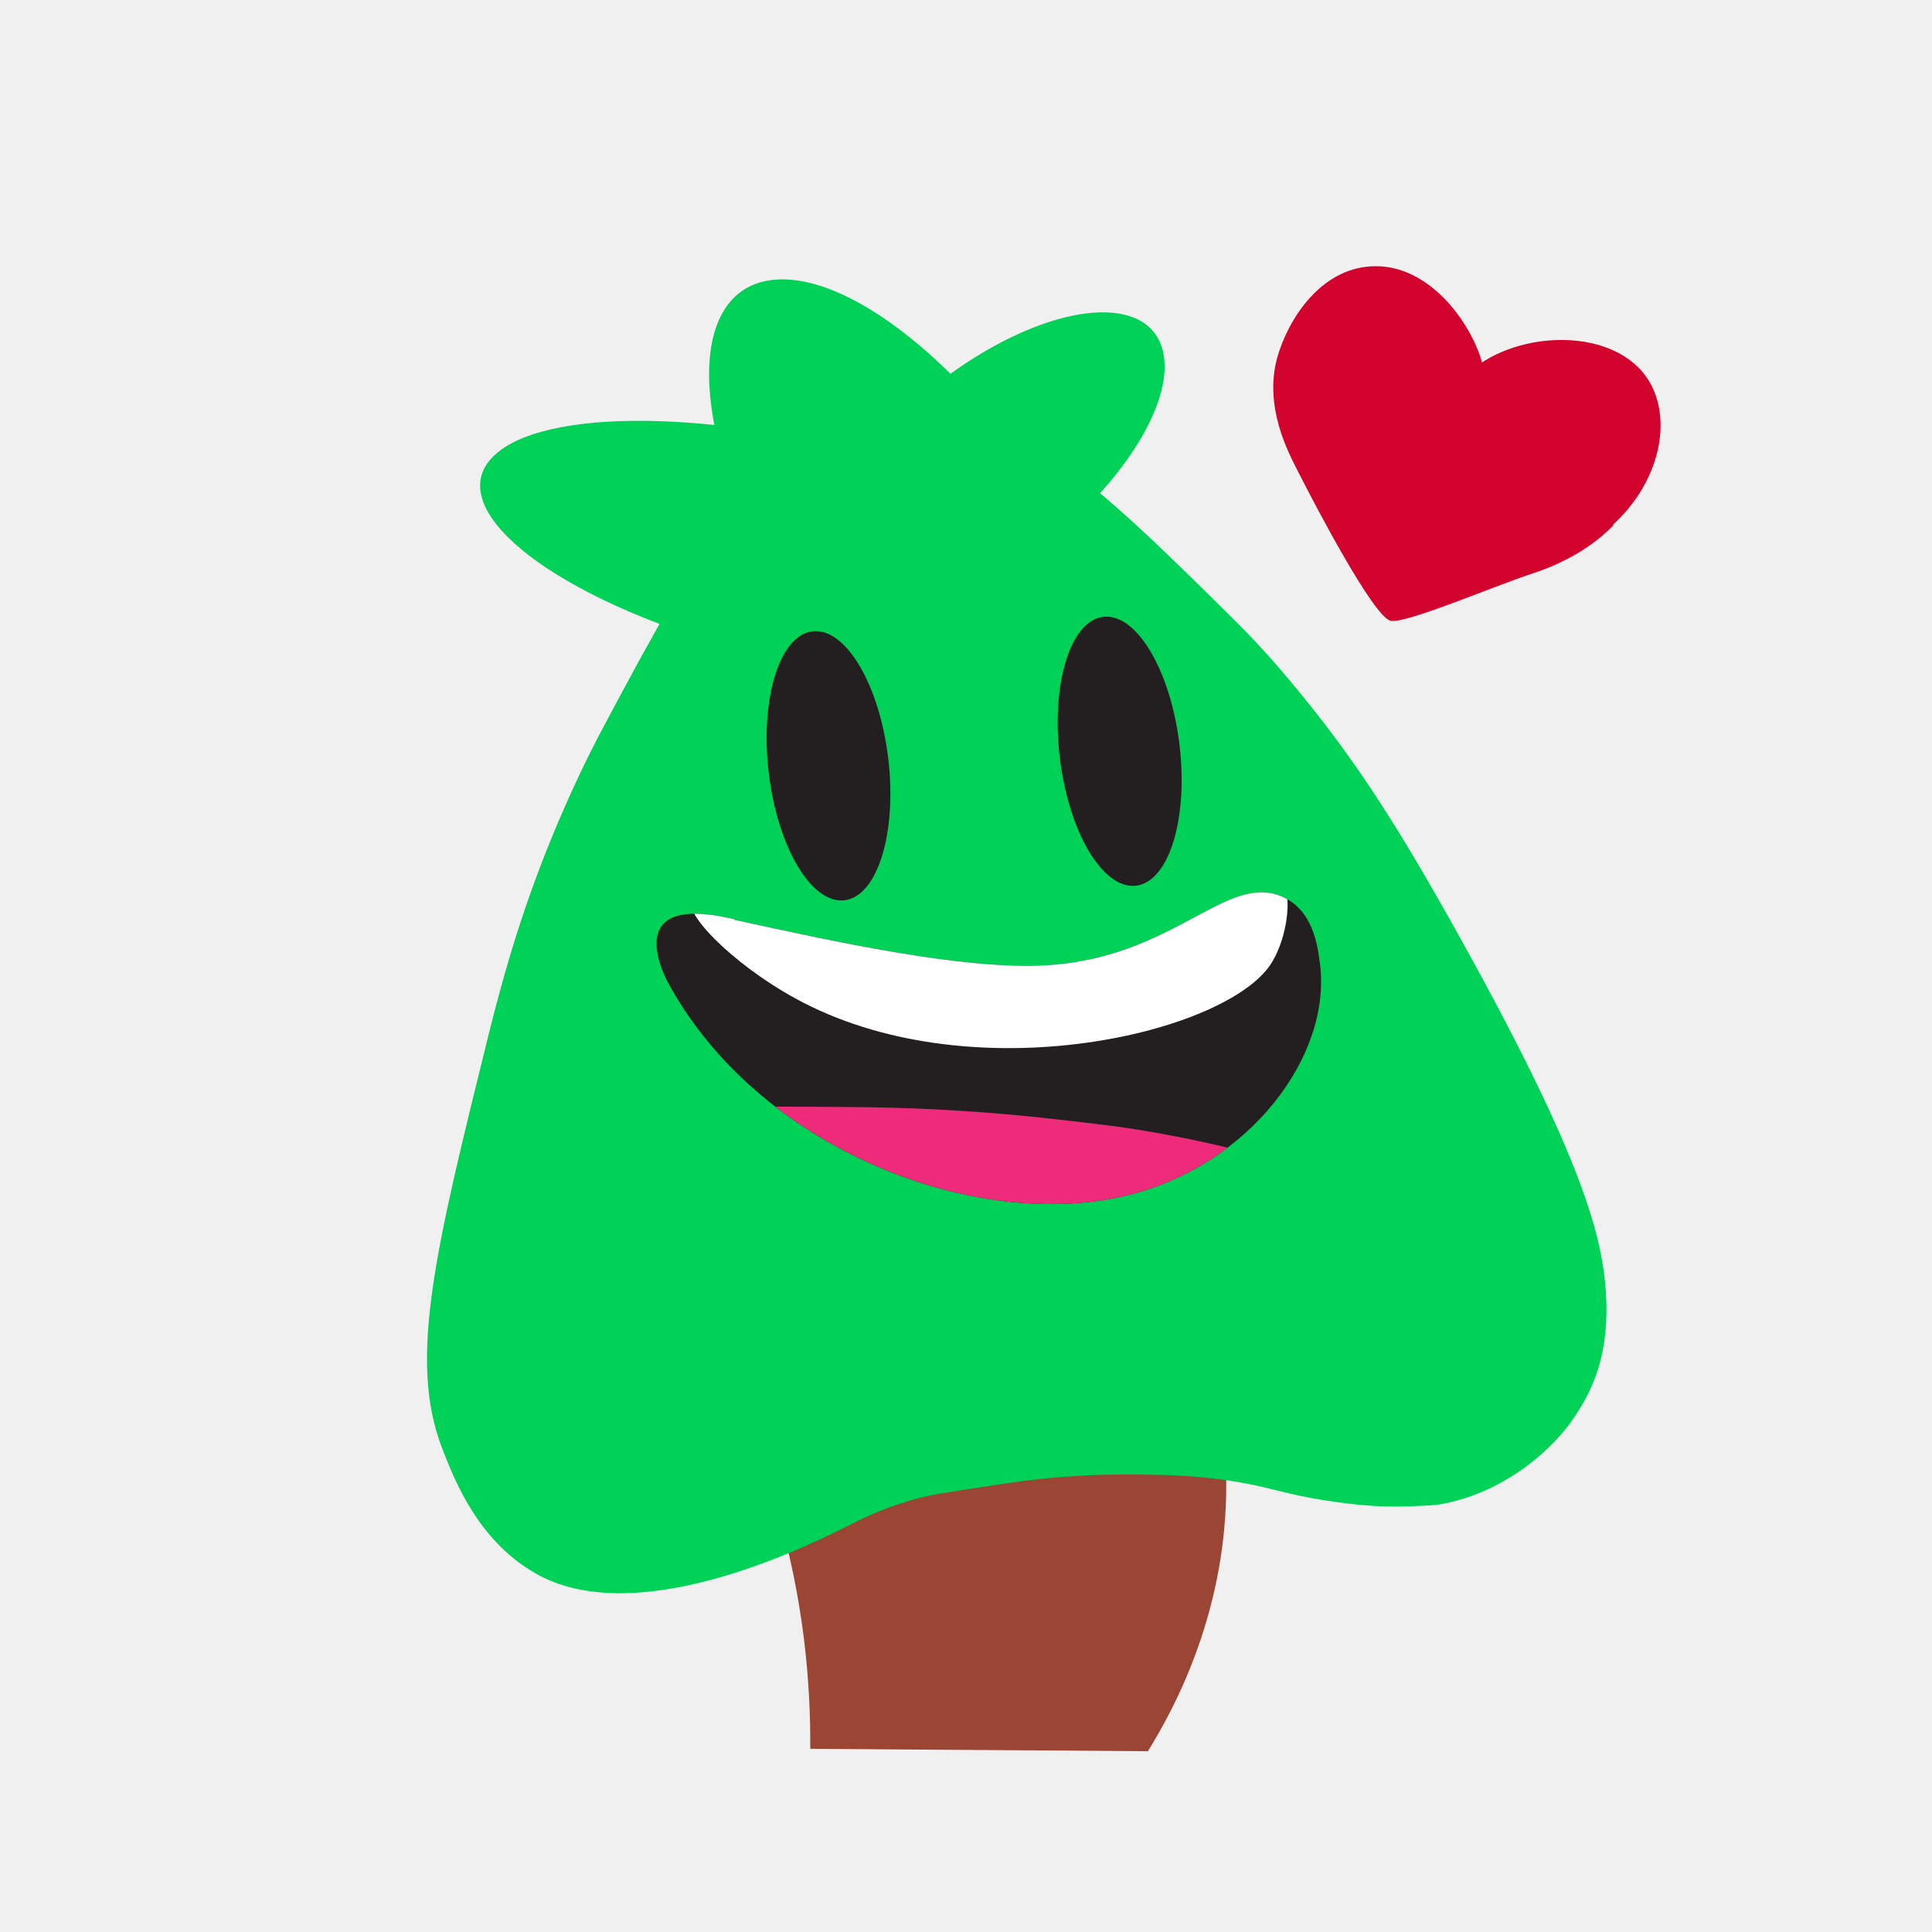
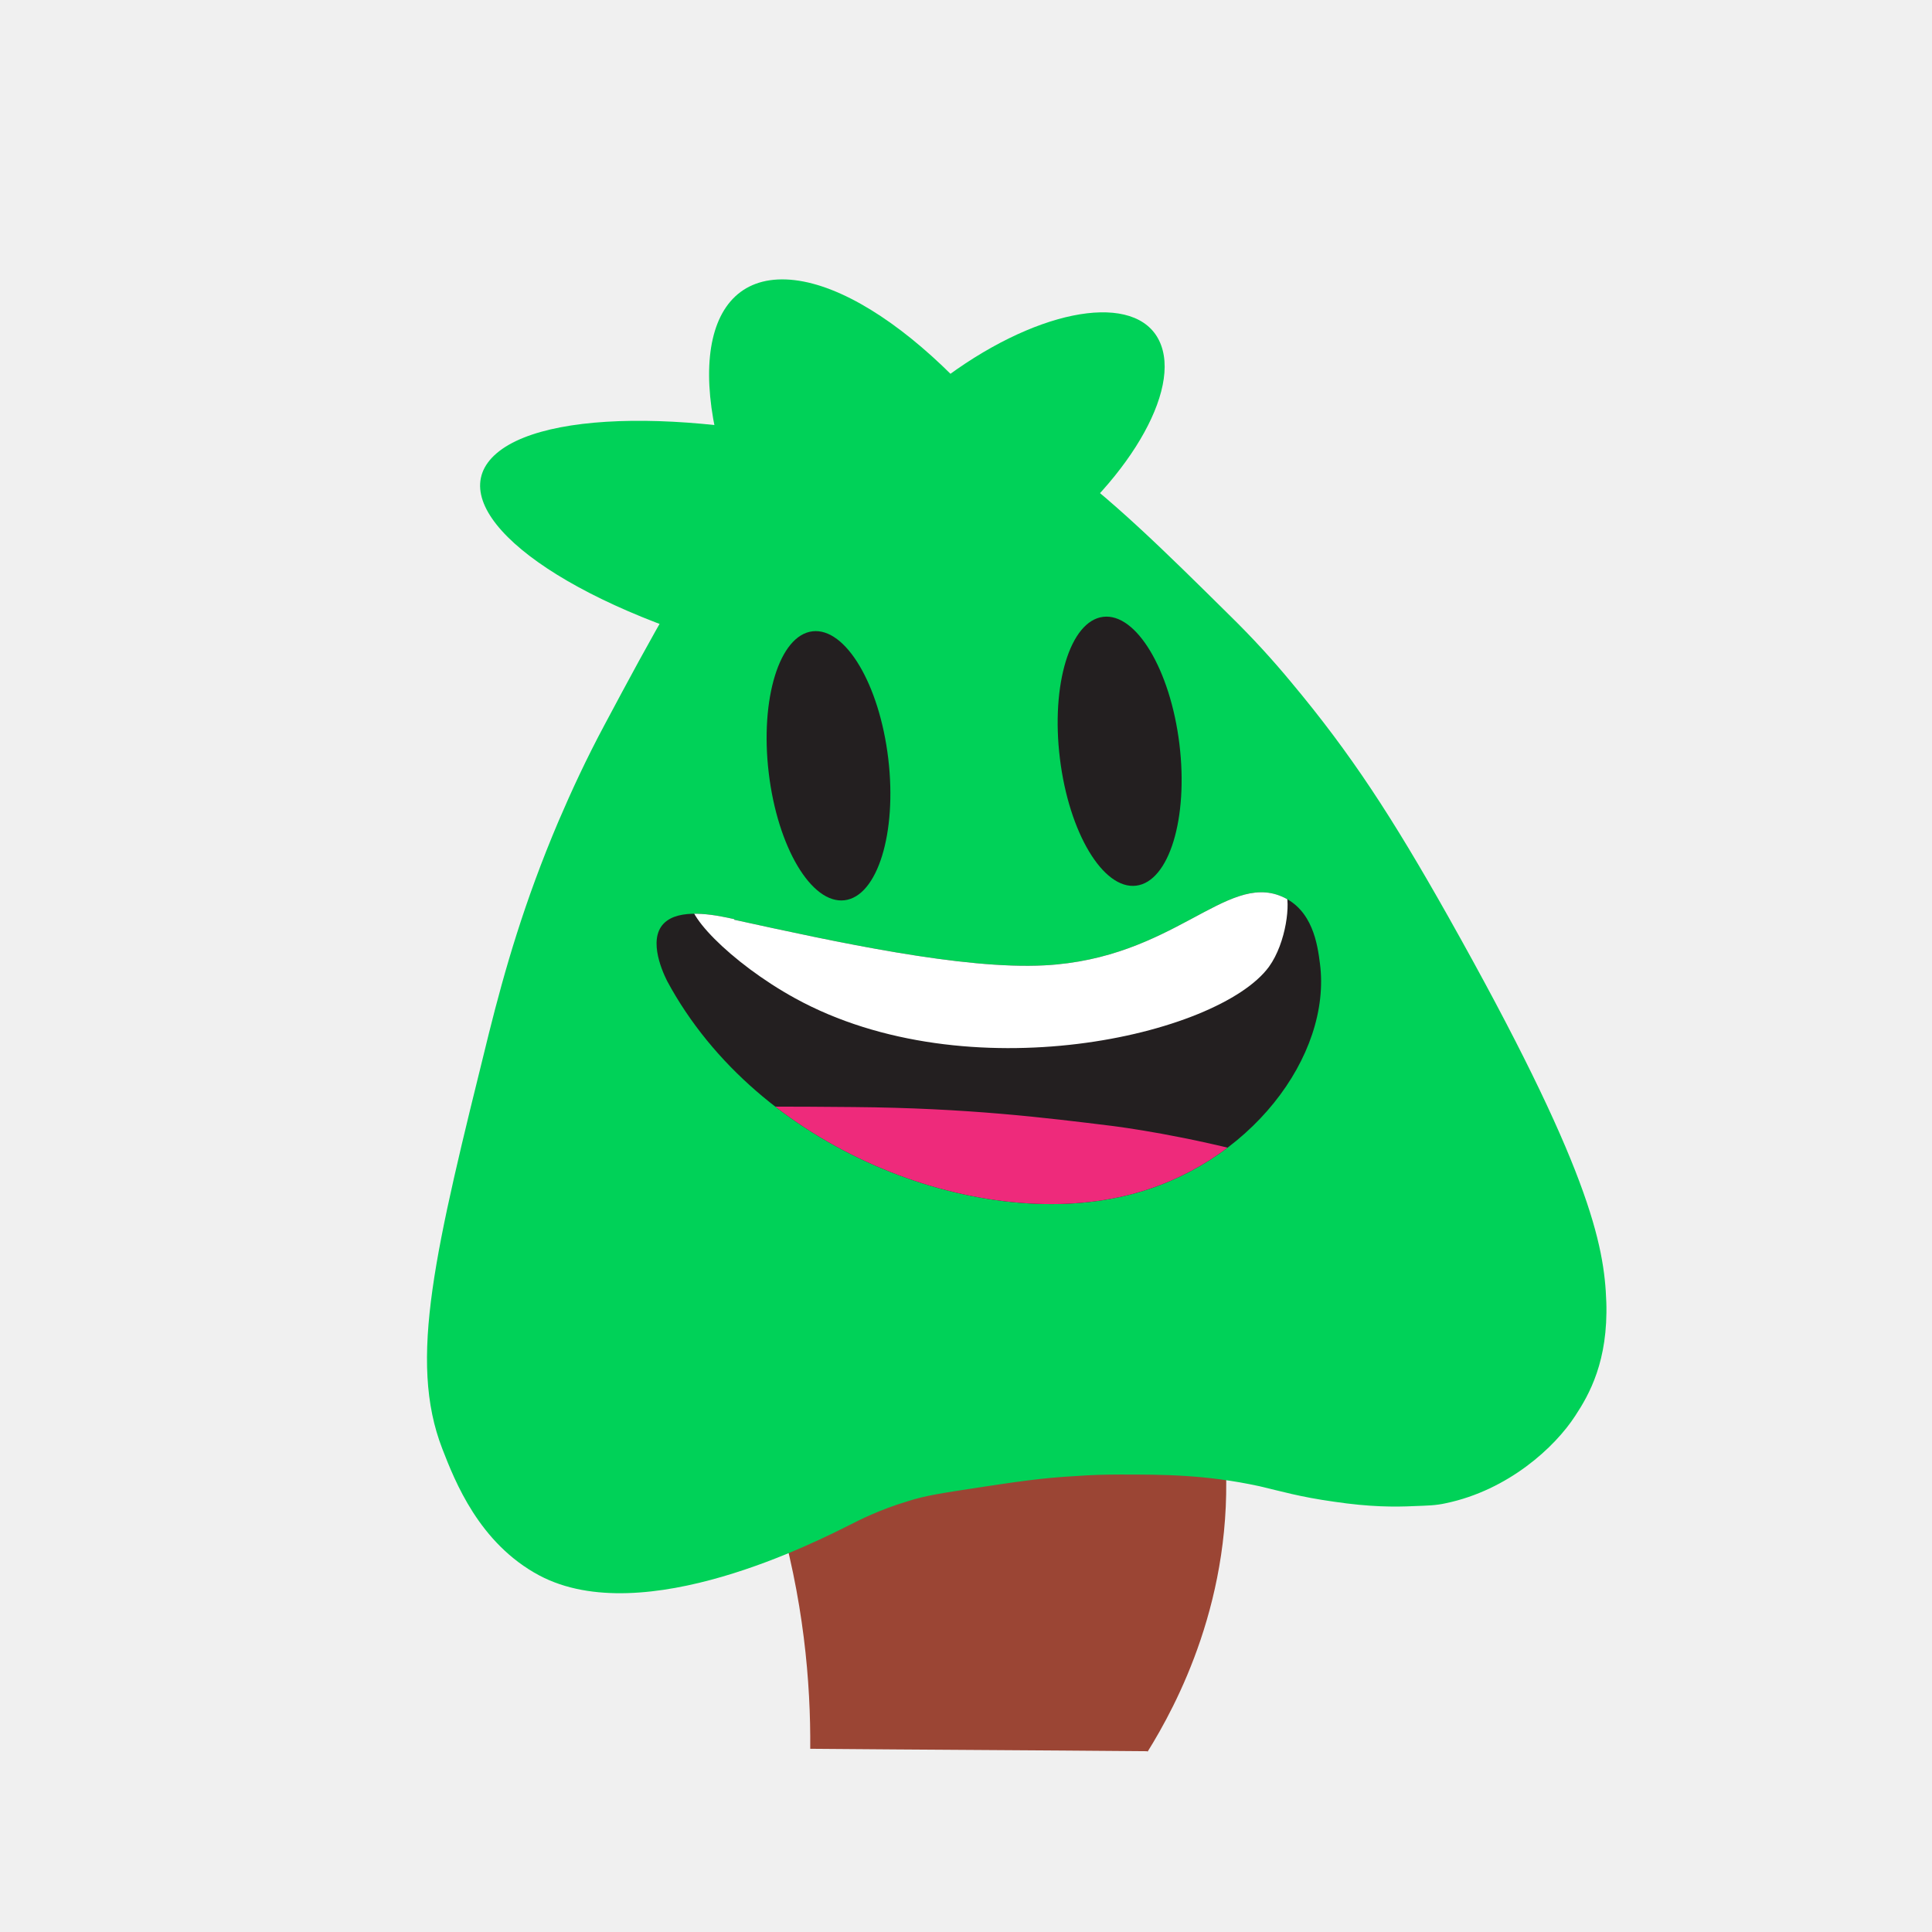
<svg xmlns="http://www.w3.org/2000/svg" width="256" height="256" viewBox="0 0 256 256" fill="none">
  <path d="M151.999 232.044C137.142 231.915 122.22 231.85 107.361 231.722C107.427 223.039 106.526 211.847 102.795 199.37C100.801 192.745 98.357 186.892 95.913 181.876C115.531 176.794 135.148 171.648 154.765 166.568C157.788 172.227 161.582 181.296 162.355 192.81C163.576 211.719 155.858 225.998 152.063 232.108L151.999 232.044Z" fill="#9B4534" />
  <path d="M212.844 172.484C213.102 180.331 210.594 184.77 208.728 187.6C206.027 191.78 199.852 197.44 191.619 199.177C190.204 199.498 189.046 199.498 187.438 199.563C184.802 199.691 181.522 199.691 176.762 198.983C172.195 198.34 169.879 197.633 166.857 196.925C159.717 195.382 154.057 195.382 148.462 195.382C146.403 195.382 144.474 195.446 142.738 195.574C137.849 195.832 134.312 196.411 129.552 197.118C124.985 197.826 122.67 198.148 120.291 198.919C116.432 200.077 113.73 201.492 112.829 201.943C108.456 204.129 85.301 216.092 71.472 208.76C63.497 204.515 60.281 196.282 58.609 191.973C54.042 180.203 57.644 165.795 64.783 136.916C66.906 128.427 69.479 119.486 73.981 108.874C75.718 104.821 77.712 100.512 80.091 96.074C92.633 72.534 102.024 55.746 117.074 53.56C132.446 51.309 146.017 64.815 162.869 81.473C165.956 84.497 168.658 87.456 171.102 90.414C179.012 99.869 184.48 108.295 191.876 121.416C210.594 154.669 212.587 164.895 212.844 172.549V172.484Z" fill="#00D258" />
  <path d="M147.24 86.297C139.714 92.601 115.467 91.829 92.955 84.626C70.508 77.358 58.352 66.424 65.813 60.056C73.274 53.689 97.586 54.525 120.097 61.728C142.609 68.932 154.701 79.93 147.24 86.297Z" fill="#00D258" />
  <path d="M153.865 45.775C156.373 52.657 148.333 65.328 135.92 73.946C123.506 82.63 111.35 84.045 108.842 77.098C106.333 70.151 114.373 57.545 126.787 48.927C139.2 40.308 151.357 38.829 153.865 45.775Z" fill="#00D258" />
  <path d="M140.422 110.738C128.395 110.224 110.578 93.308 100.545 72.983C90.511 52.658 92.119 36.579 104.147 37.029C116.174 37.479 133.99 54.459 144.024 74.784C154.057 95.109 152.45 111.189 140.422 110.738Z" fill="#00D258" />
  <path d="M97.329 121.801C95.335 121.351 90.704 120.322 88.388 121.994C85.687 123.923 87.617 128.426 88.388 129.97C100.416 152.353 129.36 163.287 149.298 158.398C165.57 154.475 176.504 139.875 174.897 127.654C174.575 125.146 173.932 120.515 169.815 118.778C162.419 115.627 155.472 127.011 138.427 127.912C127.558 128.49 110.771 124.824 97.264 121.865L97.329 121.801Z" fill="#231F20" />
  <mask id="mask0_1_1252" style="mask-type:luminance" maskUnits="userSpaceOnUse" x="86" y="118" width="90" height="42">
    <path d="M97.329 121.801C95.335 121.351 90.704 120.322 88.388 121.994C85.687 123.923 87.617 128.426 88.388 129.97C100.416 152.353 129.36 163.287 149.298 158.398C165.57 154.475 176.504 139.875 174.897 127.654C174.575 125.146 173.932 120.515 169.815 118.778C162.419 115.627 155.472 127.011 138.427 127.912C127.558 128.49 110.771 124.824 97.264 121.865L97.329 121.801Z" fill="white" />
  </mask>
  <g mask="url(#mask0_1_1252)">
    <path d="M167.821 115.367C167.821 115.367 167.95 115.432 168.079 115.496C168.079 115.496 169.558 116.396 170.33 118.069C171.038 119.548 170.459 124.887 168.143 128.103C161.454 137.236 128.201 144.826 105.368 132.284C96.814 127.588 89.932 120.449 91.797 118.84C92.955 117.811 98.036 118.455 101.252 119.42C102.924 119.934 103.374 120.321 105.818 121.028C107.684 121.542 108.97 121.735 111.736 122.25C116.366 123.085 117.331 123.279 119.004 123.536C122.541 124.114 131.353 125.595 138.299 125.079C152.9 124.05 165.442 114.146 167.757 115.367H167.821Z" fill="white" />
    <path d="M169.623 166.951C166.407 168.044 163.512 168.173 162.484 168.237C136.306 169.588 116.881 163.735 116.881 163.735C104.469 160.005 86.266 152.415 87.552 148.749C88.389 146.433 96.621 146.561 113.152 146.691C128.266 146.819 138.557 148.106 147.433 149.199C148.397 149.327 157.017 150.422 167.758 153.38C177.148 155.952 178.563 157.239 179.014 158.332C180.299 161.484 174.511 165.279 169.495 166.951H169.623Z" fill="#EE2A7B" />
  </g>
  <path d="M111.899 119.29C116.273 118.771 118.87 110.371 117.7 100.529C116.531 90.689 112.036 83.132 107.662 83.652C103.289 84.172 100.691 92.571 101.861 102.413C103.031 112.254 107.526 119.811 111.899 119.29Z" fill="#231F20" />
  <path d="M150.543 117.357C154.915 116.821 157.482 108.413 156.276 98.575C155.07 88.738 150.548 81.198 146.176 81.734C141.804 82.271 139.237 90.68 140.443 100.517C141.65 110.353 146.171 117.893 150.543 117.357Z" fill="#231F20" />
-   <path d="M213.809 69.576C209.886 73.692 204.548 75.493 203.197 75.944C198.051 77.615 186.088 82.761 184.223 82.247C181.908 81.54 174.382 67.196 171.874 62.244C170.78 60.057 167.436 53.947 169.237 47.386C170.652 42.369 174.897 35.68 181.65 35.294C188.79 34.844 194.256 41.791 196.122 47.193C199.53 57.355 192.07 68.611 190.461 68.161C188.918 67.775 187.889 55.362 194.772 49.252C201.139 43.591 214.259 43.27 218.569 50.602C221.592 55.748 219.92 63.852 213.745 69.512L213.809 69.576Z" fill="#D2042D" />
</svg>
